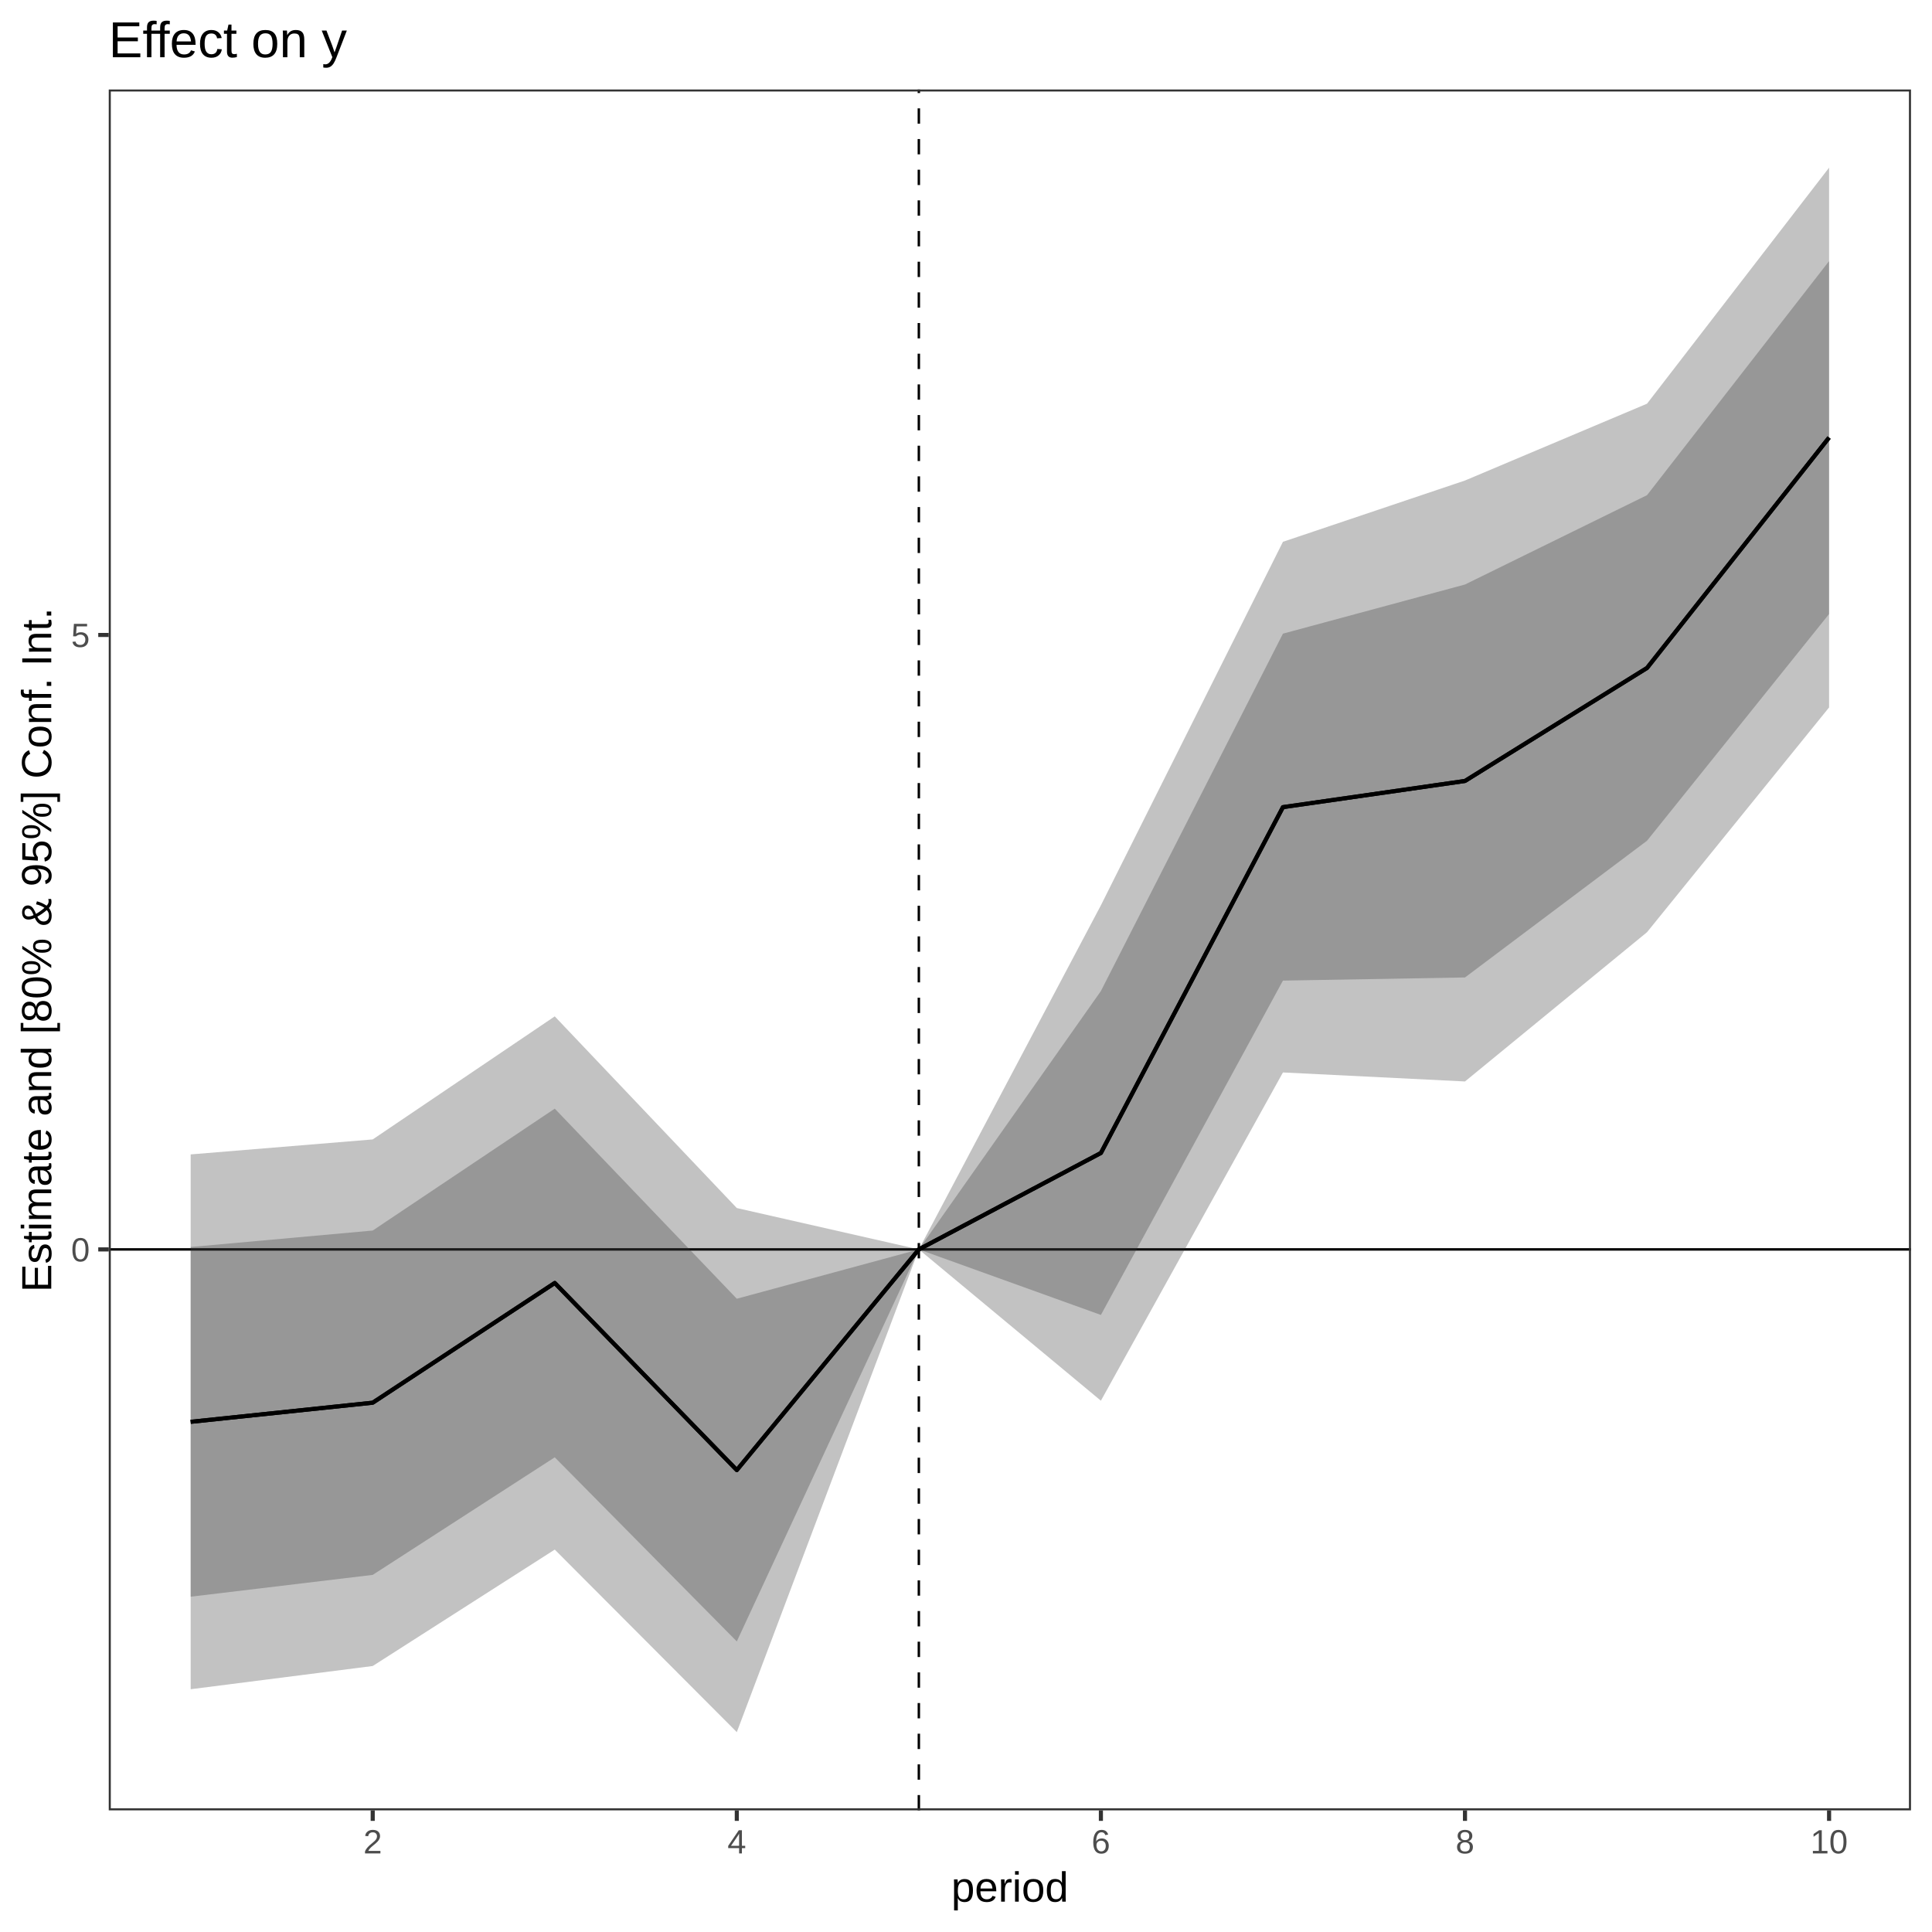
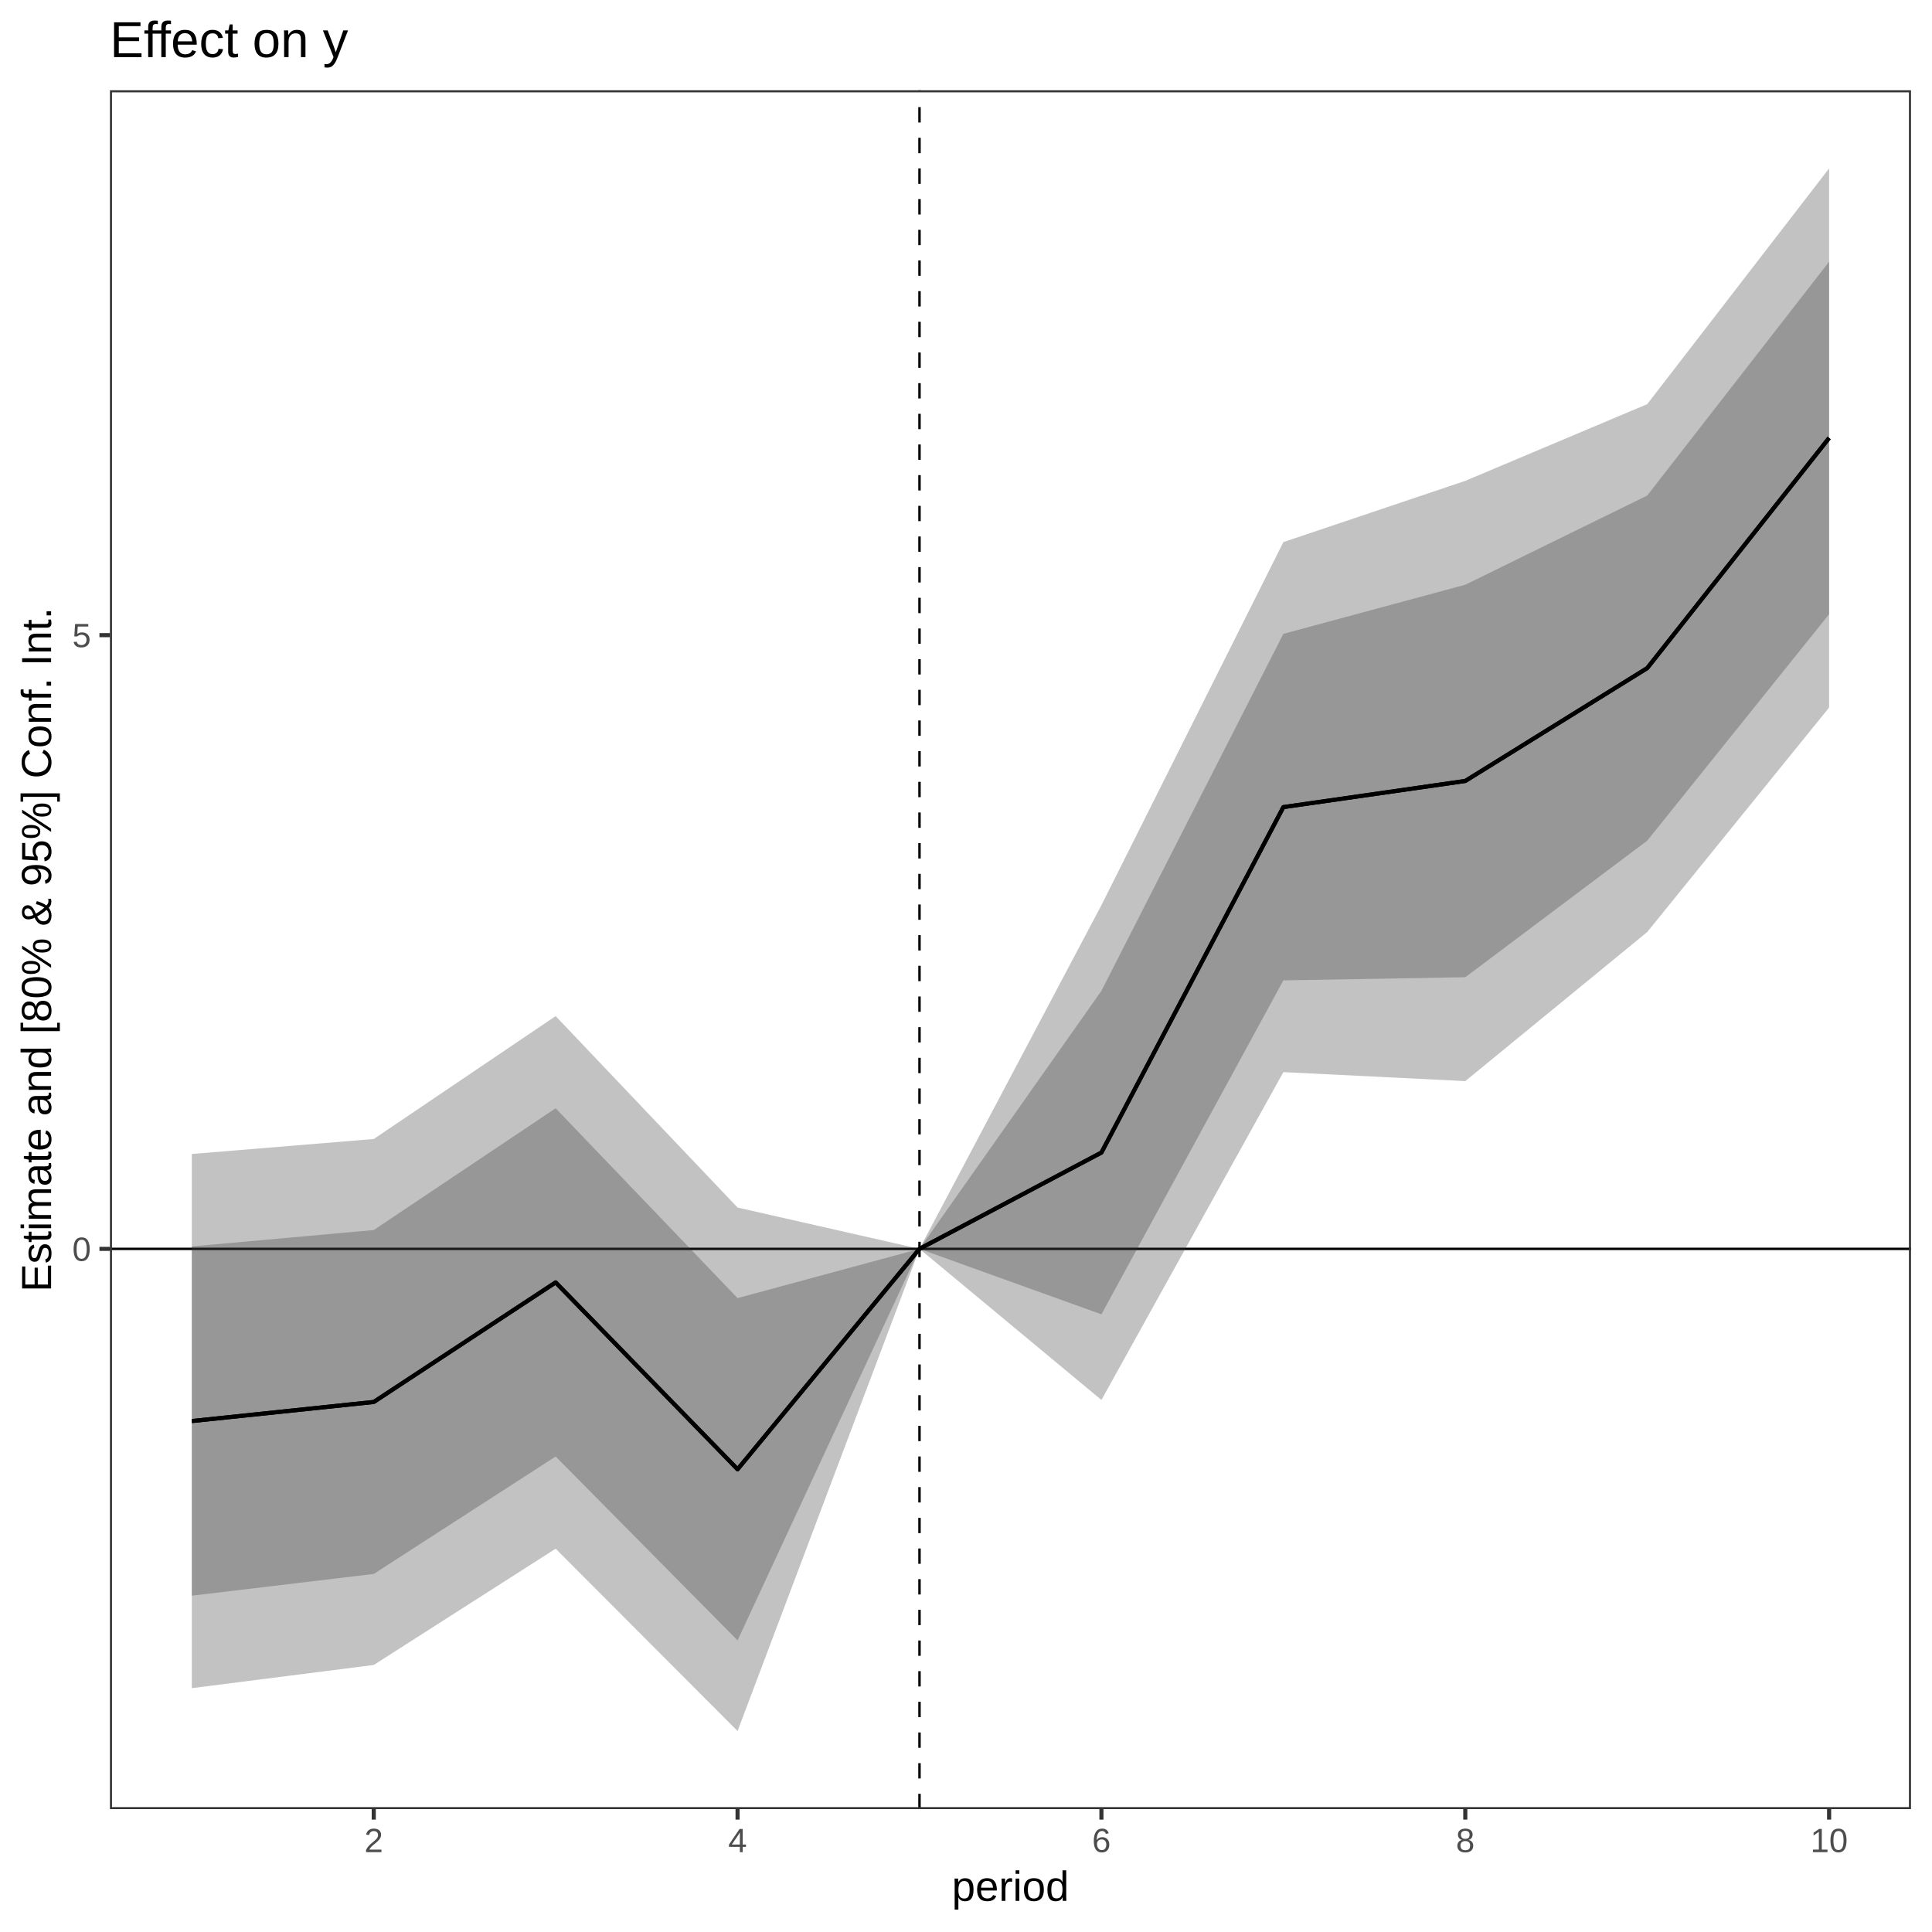
<svg xmlns="http://www.w3.org/2000/svg" class="svglite" width="504.00pt" height="504.00pt" viewBox="0 0 504.00 504.00">
  <defs>
    <style type="text/css">
    .svglite line, .svglite polyline, .svglite polygon, .svglite path, .svglite rect, .svglite circle {
      fill: none;
      stroke: #000000;
      stroke-linecap: round;
      stroke-linejoin: round;
      stroke-miterlimit: 10.00;
    }
    .svglite text {
      white-space: pre;
    }
  </style>
  </defs>
  <rect width="100%" height="100%" style="stroke: none; fill: #FFFFFF;" />
  <defs>
    <clipPath id="cpMC4wMHw1MDQuMDB8MC4wMHw1MDQuMDA=">
      <rect x="0.00" y="0.00" width="504.00" height="504.00" />
    </clipPath>
  </defs>
  <g clip-path="url(#cpMC4wMHw1MDQuMDB8MC4wMHw1MDQuMDA=)">
-     <rect x="0.00" y="-0" width="504.00" height="504.00" style="stroke-width: 1.07; stroke: #FFFFFF; fill: #FFFFFF;" />
+     <rect x="0" y="0.00" width="504.00" height="504.00" style="stroke-width: 1.07; stroke: #FFFFFF; fill: #FFFFFF;" />
  </g>
  <defs>
-     <clipPath id="cpMjguMzd8NDk4LjUyfDIzLjM0fDQ3Mi4yNw==">
-       <rect x="28.37" y="23.34" width="470.15" height="448.93" />
+     <clipPath id="cpMjguNjh8NDk4LjUyfDIzLjU1fDQ3MS45NQ==">
+       <rect x="28.68" y="23.55" width="469.84" height="448.40" />
    </clipPath>
  </defs>
-   <g clip-path="url(#cpMjguMzd8NDk4LjUyfDIzLjM0fDQ3Mi4yNw==)">
-     <rect x="28.37" y="23.34" width="470.15" height="448.93" style="stroke-width: 1.07; stroke: none; fill: #FFFFFF;" />
-     <line x1="239.70" y1="472.27" x2="239.70" y2="23.34" style="stroke-width: 0.64; stroke-dasharray: 4.00,4.00; stroke-linecap: butt;" />
-     <line x1="28.37" y1="325.93" x2="498.52" y2="325.93" style="stroke-width: 0.64; stroke-linecap: butt;" />
-     <polygon points="49.74,325.30 97.23,321.01 144.72,289.21 192.21,338.80 239.70,325.93 287.19,258.53 334.68,165.30 382.17,152.48 429.66,129.17 477.15,68.11 477.15,160.18 429.66,219.32 382.17,254.99 334.68,255.81 287.19,343.03 239.70,325.93 192.21,428.20 144.72,380.17 97.23,410.84 49.74,416.53 " style="stroke-width: 0.00; stroke: none; stroke-linecap: butt; fill: #333333; fill-opacity: 0.30;" />
-     <polyline points="49.74,325.30 97.23,321.01 144.72,289.21 192.21,338.80 239.70,325.93 287.19,258.53 334.68,165.30 382.17,152.48 429.66,129.17 477.15,68.11 " style="stroke-width: 1.07; stroke: none; stroke-linecap: butt;" />
-     <polyline points="477.15,160.18 429.66,219.32 382.17,254.99 334.68,255.81 287.19,343.03 239.70,325.93 192.21,428.20 144.72,380.17 97.23,410.84 49.74,416.53 " style="stroke-width: 1.07; stroke: none; stroke-linecap: butt;" />
-     <polygon points="49.74,301.15 97.23,297.24 144.72,265.14 192.21,315.14 239.70,325.93 287.19,236.17 334.68,141.34 382.17,125.35 429.66,105.31 477.15,43.74 477.15,184.55 429.66,243.18 382.17,282.12 334.68,279.77 287.19,365.40 239.70,325.93 192.21,451.86 144.72,404.24 97.23,434.61 49.74,440.67 " style="stroke-width: 0.00; stroke: none; stroke-linecap: butt; fill: #333333; fill-opacity: 0.30;" />
-     <polyline points="49.74,301.15 97.23,297.24 144.72,265.14 192.21,315.14 239.70,325.93 287.19,236.17 334.68,141.34 382.17,125.35 429.66,105.31 477.15,43.74 " style="stroke-width: 1.07; stroke: none; stroke-linecap: butt;" />
-     <polyline points="477.15,184.55 429.66,243.18 382.17,282.12 334.68,279.77 287.19,365.40 239.70,325.93 192.21,451.86 144.72,404.24 97.23,434.61 49.74,440.67 " style="stroke-width: 1.07; stroke: none; stroke-linecap: butt;" />
-     <polyline points="49.74,370.91 97.23,365.92 144.72,334.69 192.21,383.50 239.70,325.93 287.19,300.78 334.68,210.56 382.17,203.73 429.66,174.25 477.15,114.15 " style="stroke-width: 1.07; stroke-linecap: butt;" />
-     <polyline points="49.74,370.91 97.23,365.92 144.72,334.69 192.21,383.50 239.70,325.93 287.19,300.78 334.68,210.56 382.17,203.73 429.66,174.25 477.15,114.15 " style="stroke-width: 1.07; stroke-linecap: butt;" />
-     <rect x="28.37" y="23.34" width="470.15" height="448.93" style="stroke-width: 1.07; stroke: #333333;" />
+   <g clip-path="url(#cpMjguNjh8NDk4LjUyfDIzLjU1fDQ3MS45NQ==)">
+     <rect x="28.68" y="23.55" width="469.84" height="448.40" style="stroke-width: 1.07; stroke: none; fill: #FFFFFF;" />
+     <line x1="239.87" y1="471.95" x2="239.87" y2="23.55" style="stroke-width: 0.64; stroke-dasharray: 4.00,4.00; stroke-linecap: butt;" />
+     <line x1="28.68" y1="325.79" x2="498.52" y2="325.79" style="stroke-width: 0.64; stroke-linecap: butt;" />
+     <polygon points="50.04,325.15 97.50,320.88 144.95,289.11 192.41,338.64 239.87,325.79 287.33,258.47 334.79,165.35 382.25,152.54 429.71,129.27 477.16,68.27 477.16,160.23 429.71,219.31 382.25,254.93 334.79,255.75 287.33,342.87 239.87,325.79 192.41,427.93 144.95,379.96 97.50,410.59 50.04,416.27 " style="stroke-width: 0.00; stroke: none; stroke-linecap: butt; fill: #333333; fill-opacity: 0.30;" />
+     <polyline points="50.04,325.15 97.50,320.88 144.95,289.11 192.41,338.64 239.87,325.79 287.33,258.47 334.79,165.35 382.25,152.54 429.71,129.27 477.16,68.27 " style="stroke-width: 1.07; stroke: none; stroke-linecap: butt;" />
+     <polyline points="477.16,160.23 429.71,219.31 382.25,254.93 334.79,255.75 287.33,342.87 239.87,325.79 192.41,427.93 144.95,379.96 97.50,410.59 50.04,416.27 " style="stroke-width: 1.07; stroke: none; stroke-linecap: butt;" />
+     <polygon points="50.04,301.04 97.50,297.13 144.95,265.07 192.41,315.01 239.87,325.79 287.33,236.13 334.79,141.42 382.25,125.44 429.71,105.43 477.16,43.93 477.16,184.58 429.71,243.14 382.25,282.03 334.79,279.68 287.33,365.21 239.87,325.79 192.41,451.57 144.95,404.01 97.50,434.34 50.04,440.39 " style="stroke-width: 0.00; stroke: none; stroke-linecap: butt; fill: #333333; fill-opacity: 0.30;" />
+     <polyline points="50.04,301.04 97.50,297.13 144.95,265.07 192.41,315.01 239.87,325.79 287.33,236.13 334.79,141.42 382.25,125.44 429.71,105.43 477.16,43.93 " style="stroke-width: 1.07; stroke: none; stroke-linecap: butt;" />
+     <polyline points="477.16,184.58 429.71,243.14 382.25,282.03 334.79,279.68 287.33,365.21 239.87,325.79 192.41,451.57 144.95,404.01 97.50,434.34 50.04,440.39 " style="stroke-width: 1.07; stroke: none; stroke-linecap: butt;" />
+     <polyline points="50.04,370.71 97.50,365.73 144.95,334.54 192.41,383.29 239.87,325.79 287.33,300.67 334.79,210.55 382.25,203.73 429.71,174.29 477.16,114.25 " style="stroke-width: 1.07; stroke-linecap: butt;" />
+     <polyline points="50.04,370.71 97.50,365.73 144.95,334.54 192.41,383.29 239.87,325.79 287.33,300.67 334.79,210.55 382.25,203.73 429.71,174.29 477.16,114.25 " style="stroke-width: 1.07; stroke-linecap: butt;" />
+     <rect x="28.68" y="23.55" width="469.84" height="448.40" style="stroke-width: 1.07; stroke: #333333;" />
  </g>
  <g clip-path="url(#cpMC4wMHw1MDQuMDB8MC4wMHw1MDQuMDA=)">
-     <text x="23.44" y="329.08" text-anchor="end" style="font-size: 8.80px;fill: #4D4D4D; font-family: &quot;Arial&quot;;" textLength="4.90px" lengthAdjust="spacingAndGlyphs">0</text>
-     <text x="23.44" y="168.79" text-anchor="end" style="font-size: 8.80px;fill: #4D4D4D; font-family: &quot;Arial&quot;;" textLength="4.90px" lengthAdjust="spacingAndGlyphs">5</text>
-     <polyline points="25.63,325.93 28.37,325.93 " style="stroke-width: 1.07; stroke: #333333; stroke-linecap: butt;" />
-     <polyline points="25.63,165.64 28.37,165.64 " style="stroke-width: 1.07; stroke: #333333; stroke-linecap: butt;" />
-     <polyline points="97.23,475.01 97.23,472.27 " style="stroke-width: 1.07; stroke: #333333; stroke-linecap: butt;" />
-     <polyline points="192.21,475.01 192.21,472.27 " style="stroke-width: 1.07; stroke: #333333; stroke-linecap: butt;" />
-     <polyline points="287.19,475.01 287.19,472.27 " style="stroke-width: 1.07; stroke: #333333; stroke-linecap: butt;" />
-     <polyline points="382.17,475.01 382.17,472.27 " style="stroke-width: 1.07; stroke: #333333; stroke-linecap: butt;" />
-     <polyline points="477.15,475.01 477.15,472.27 " style="stroke-width: 1.07; stroke: #333333; stroke-linecap: butt;" />
-     <text x="97.23" y="483.50" text-anchor="middle" style="font-size: 8.80px;fill: #4D4D4D; font-family: &quot;Arial&quot;;" textLength="4.90px" lengthAdjust="spacingAndGlyphs">2</text>
-     <text x="192.21" y="483.50" text-anchor="middle" style="font-size: 8.80px;fill: #4D4D4D; font-family: &quot;Arial&quot;;" textLength="4.90px" lengthAdjust="spacingAndGlyphs">4</text>
-     <text x="287.19" y="483.50" text-anchor="middle" style="font-size: 8.80px;fill: #4D4D4D; font-family: &quot;Arial&quot;;" textLength="4.90px" lengthAdjust="spacingAndGlyphs">6</text>
-     <text x="382.17" y="483.50" text-anchor="middle" style="font-size: 8.80px;fill: #4D4D4D; font-family: &quot;Arial&quot;;" textLength="4.90px" lengthAdjust="spacingAndGlyphs">8</text>
-     <text x="477.15" y="483.50" text-anchor="middle" style="font-size: 8.80px;fill: #4D4D4D; font-family: &quot;Arial&quot;;" textLength="9.79px" lengthAdjust="spacingAndGlyphs">10</text>
-     <text x="263.45" y="496.09" text-anchor="middle" style="font-size: 11.00px; font-family: &quot;Arial&quot;;" textLength="30.59px" lengthAdjust="spacingAndGlyphs">period</text>
-     <text transform="translate(13.37,247.80) rotate(-90)" text-anchor="middle" style="font-size: 11.00px; font-family: &quot;Arial&quot;;" textLength="178.51px" lengthAdjust="spacingAndGlyphs">Estimate and [80% &amp; 95%] Conf. Int.</text>
-     <text x="28.37" y="14.94" style="font-size: 13.20px; font-family: &quot;Arial&quot;;" textLength="62.32px" lengthAdjust="spacingAndGlyphs">Effect on y</text>
+     <text x="23.75" y="328.93" text-anchor="end" style="font-size: 8.80px;fill: #4D4D4D; font-family: &quot;Arial&quot;;" textLength="5.03px" lengthAdjust="spacingAndGlyphs">0</text>
+     <text x="23.75" y="168.83" text-anchor="end" style="font-size: 8.80px;fill: #4D4D4D; font-family: &quot;Arial&quot;;" textLength="5.03px" lengthAdjust="spacingAndGlyphs">5</text>
+     <polyline points="25.94,325.79 28.68,325.79 " style="stroke-width: 1.07; stroke: #333333; stroke-linecap: butt;" />
+     <polyline points="25.94,165.69 28.68,165.69 " style="stroke-width: 1.07; stroke: #333333; stroke-linecap: butt;" />
+     <polyline points="97.50,474.69 97.50,471.95 " style="stroke-width: 1.07; stroke: #333333; stroke-linecap: butt;" />
+     <polyline points="192.41,474.69 192.41,471.95 " style="stroke-width: 1.07; stroke: #333333; stroke-linecap: butt;" />
+     <polyline points="287.33,474.69 287.33,471.95 " style="stroke-width: 1.07; stroke: #333333; stroke-linecap: butt;" />
+     <polyline points="382.25,474.69 382.25,471.95 " style="stroke-width: 1.07; stroke: #333333; stroke-linecap: butt;" />
+     <polyline points="477.16,474.69 477.16,471.95 " style="stroke-width: 1.07; stroke: #333333; stroke-linecap: butt;" />
+     <text x="97.50" y="483.17" text-anchor="middle" style="font-size: 8.80px;fill: #4D4D4D; font-family: &quot;Arial&quot;;" textLength="5.03px" lengthAdjust="spacingAndGlyphs">2</text>
+     <text x="192.41" y="483.17" text-anchor="middle" style="font-size: 8.80px;fill: #4D4D4D; font-family: &quot;Arial&quot;;" textLength="5.03px" lengthAdjust="spacingAndGlyphs">4</text>
+     <text x="287.33" y="483.17" text-anchor="middle" style="font-size: 8.80px;fill: #4D4D4D; font-family: &quot;Arial&quot;;" textLength="5.03px" lengthAdjust="spacingAndGlyphs">6</text>
+     <text x="382.25" y="483.17" text-anchor="middle" style="font-size: 8.80px;fill: #4D4D4D; font-family: &quot;Arial&quot;;" textLength="5.03px" lengthAdjust="spacingAndGlyphs">8</text>
+     <text x="477.16" y="483.17" text-anchor="middle" style="font-size: 8.80px;fill: #4D4D4D; font-family: &quot;Arial&quot;;" textLength="10.07px" lengthAdjust="spacingAndGlyphs">10</text>
+     <text x="263.60" y="495.88" text-anchor="middle" style="font-size: 11.00px; font-family: &quot;Arial&quot;;" textLength="33.78px" lengthAdjust="spacingAndGlyphs">period</text>
+     <text transform="translate(13.33,247.75) rotate(-90)" text-anchor="middle" style="font-size: 11.00px; font-family: &quot;Arial&quot;;" textLength="185.08px" lengthAdjust="spacingAndGlyphs">Estimate and [80% &amp; 95%] Conf. Int.</text>
+     <text x="28.68" y="14.90" style="font-size: 13.20px; font-family: &quot;Arial&quot;;" textLength="64.64px" lengthAdjust="spacingAndGlyphs">Effect on y</text>
  </g>
</svg>
